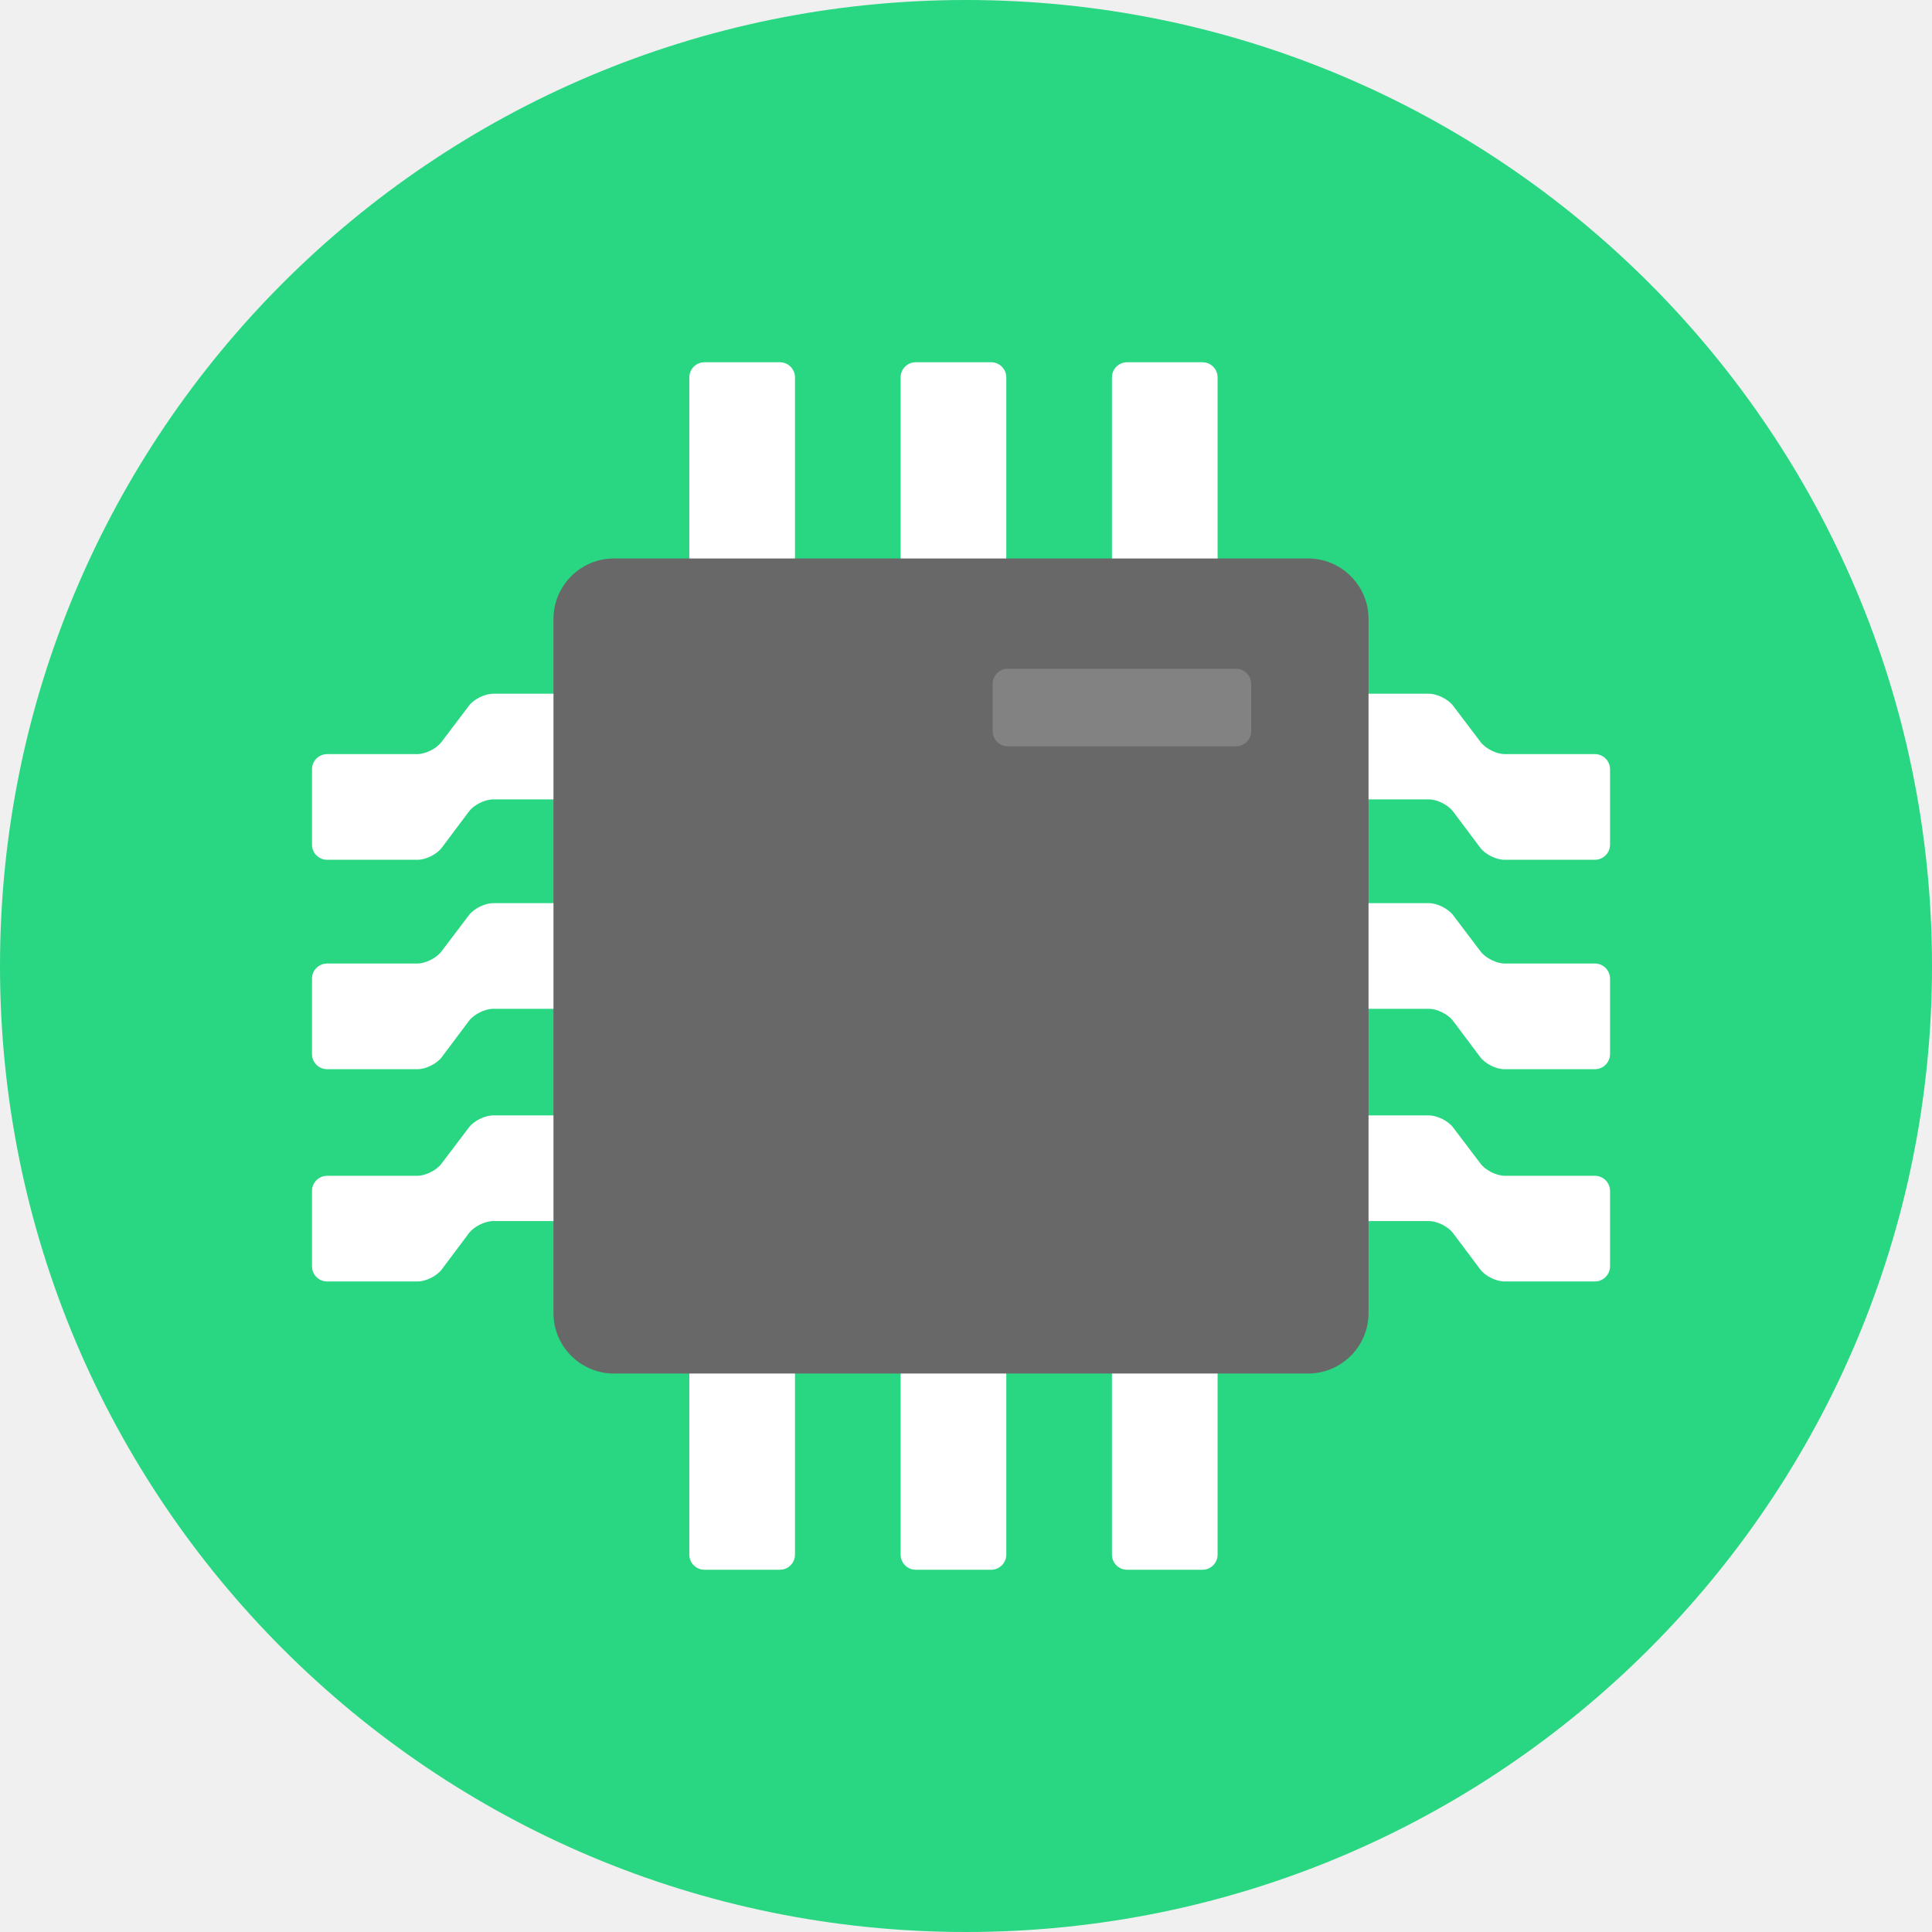
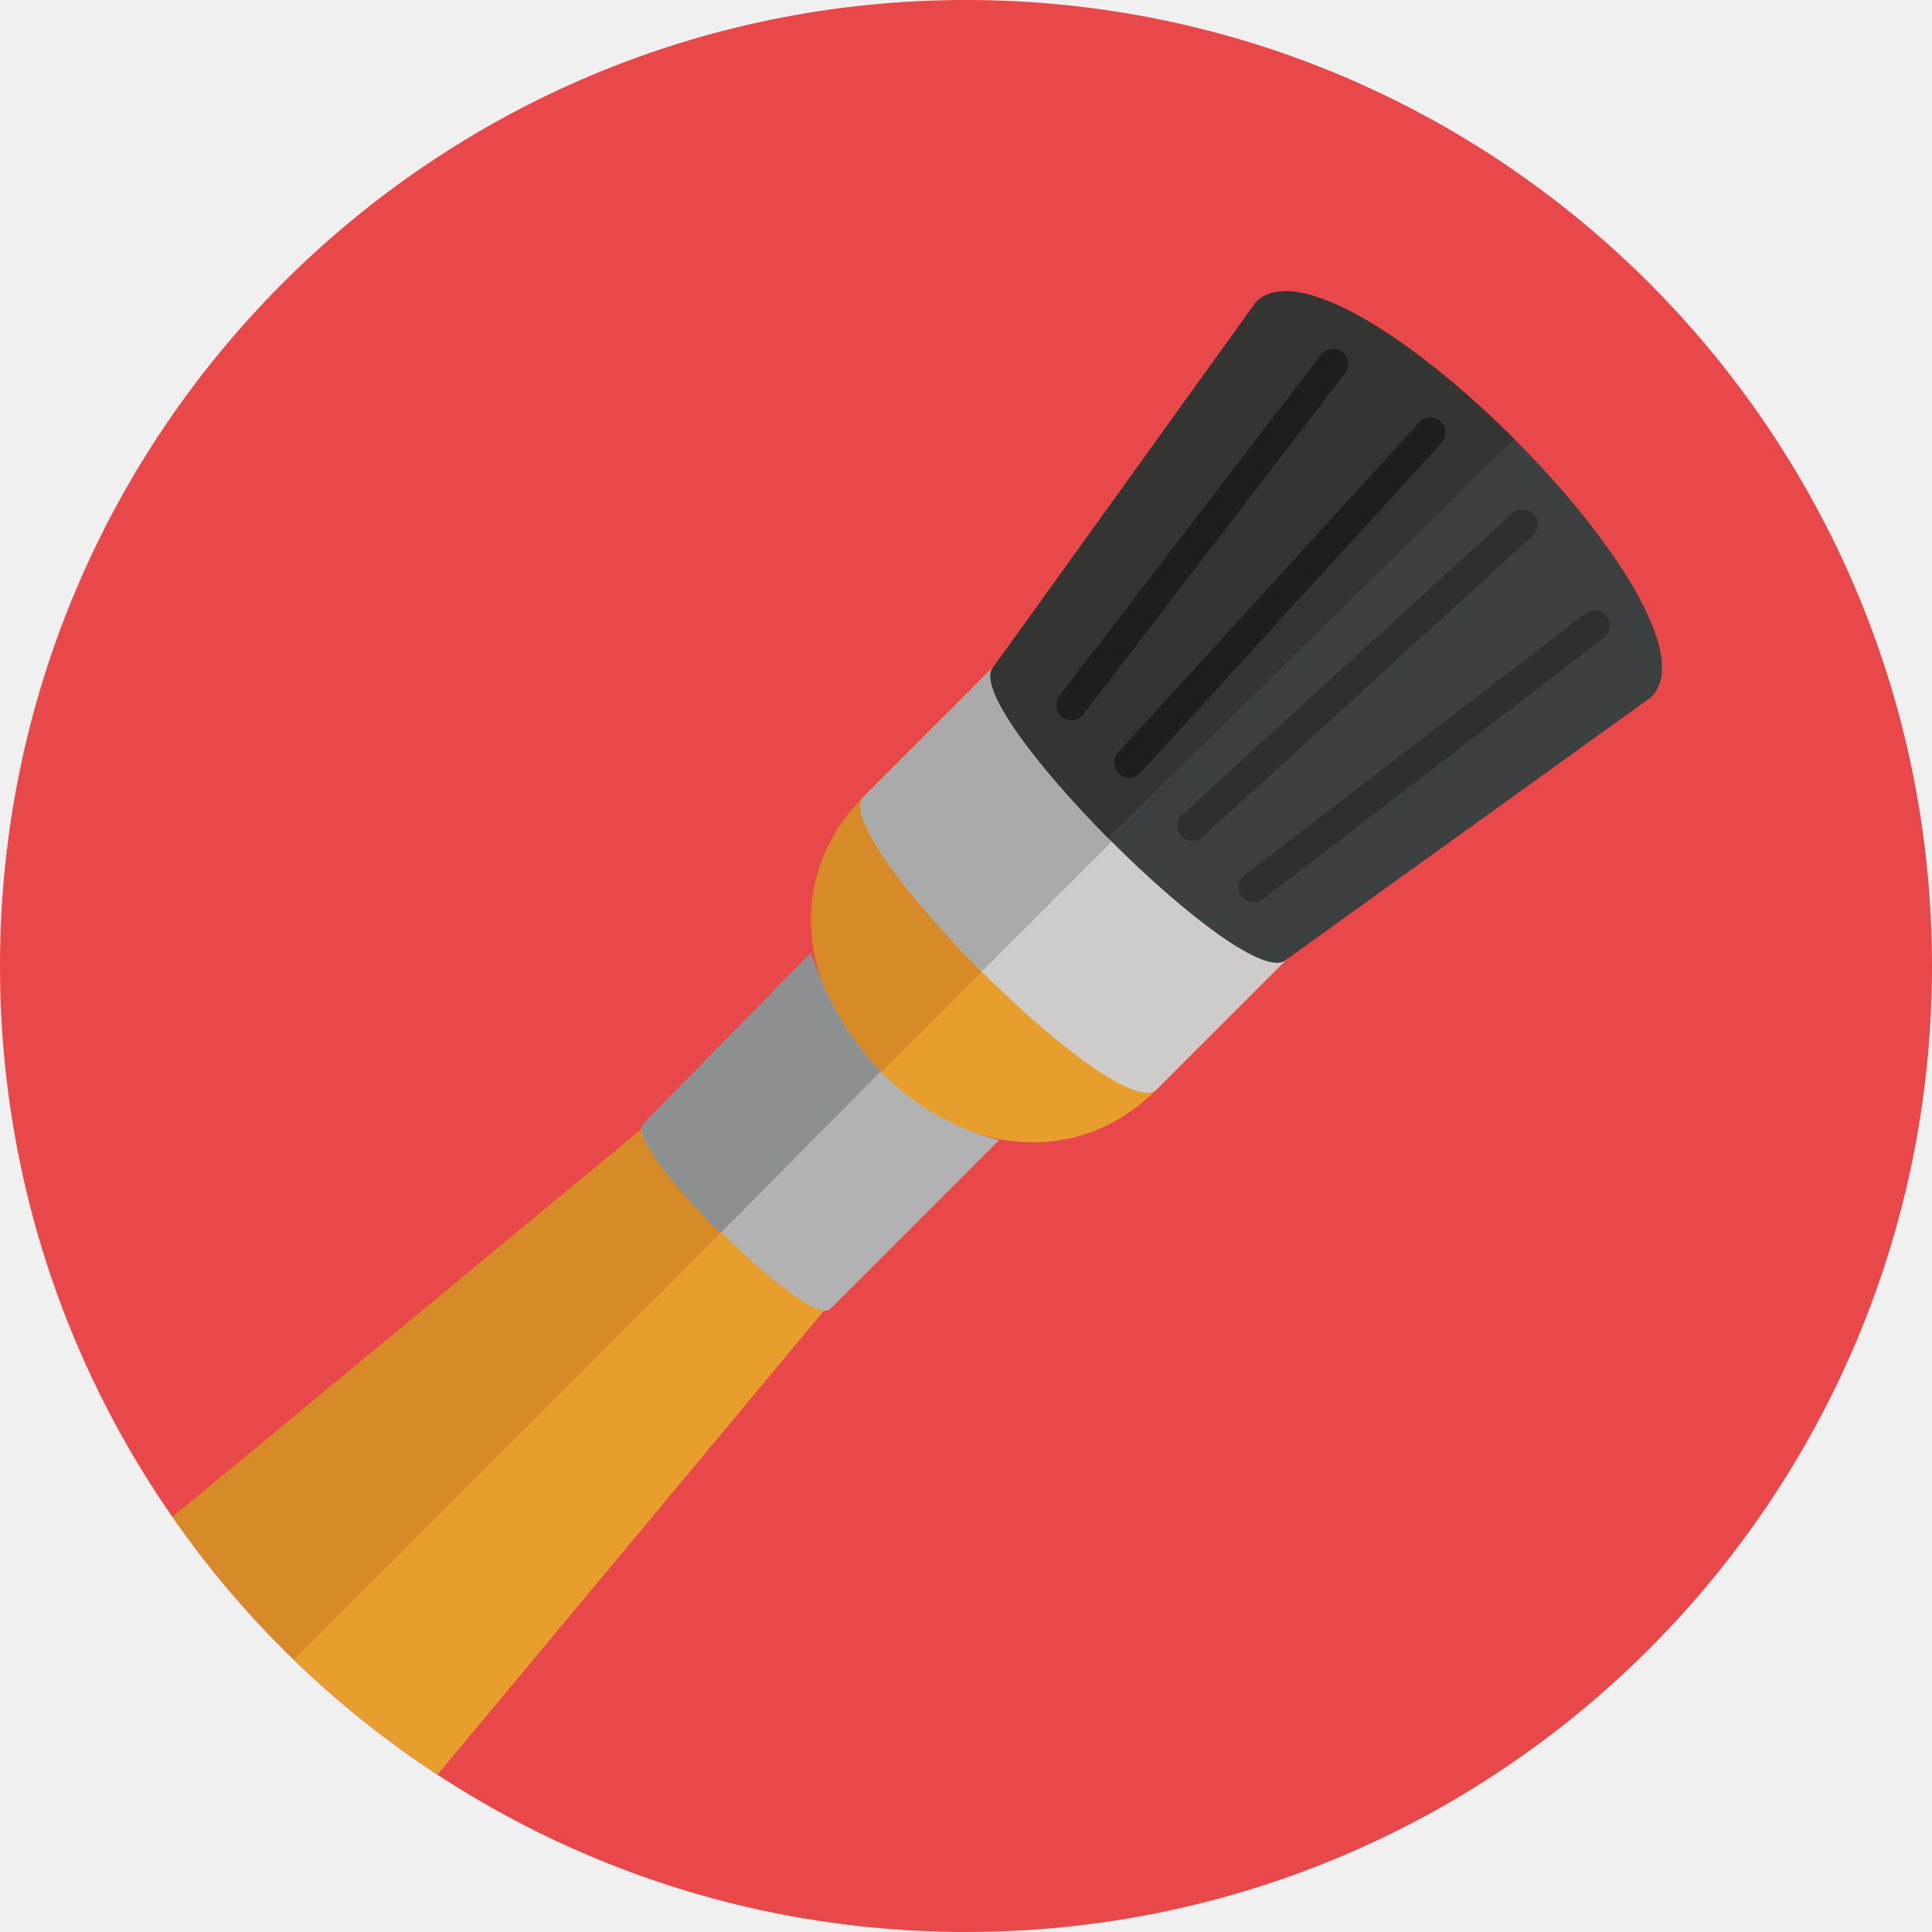
- <svg xmlns="http://www.w3.org/2000/svg" viewBox="0 0 128 128">
-   <circle cx="64" cy="64" fill="#29D682" r="64" />
-   <path d="M32.67,45.962c-0.55,0-1.272,0.358-1.604,0.797l-1.823,2.407c-0.332,0.438-1.054,0.796-1.604,0.796H21.67  c-0.55,0-1,0.45-1,1v5c0,0.55,0.45,1,1,1h6c0.55,0,1.27-0.359,1.6-0.8l1.8-2.4c0.33-0.44,1.05-0.8,1.6-0.8h5c0.55,0,1-0.45,1-1v-5  c0-0.55-0.45-1-1-1H32.67z" fill="#FFFFFF" />
+ <svg xmlns="http://www.w3.org/2000/svg" viewBox="0 0 100 100">
  <g>
    <g>
-       <path d="M52.67,25c0-0.55-0.45-1-1-1h-5c-0.55,0-1,0.45-1,1v13c0,0.55,0.45,1,1,1h5c0.55,0,1-0.45,1-1V25z" fill="#FFFFFF" />
+       <path fill="#E84849" d="M0,49.999C0,22.385,22.385,0,50,0s50,22.385,50,49.999c0,27.616-22.385,50-50,50S0,77.615,0,49.999z" />
    </g>
    <g>
-       <path d="M66.669,25c0-0.55-0.45-1-1-1h-5c-0.55,0-1,0.45-1,1v13c0,0.55,0.45,1,1,1h5c0.55,0,1-0.45,1-1V25z" fill="#FFFFFF" />
+       <path fill="none" d="M0,49.999C0,22.385,22.385,0,50,0s50,22.385,50,49.999c0,27.616-22.385,50-50,50S0,77.615,0,49.999z" />
    </g>
    <g>
-       <path d="M80.669,25c0-0.55-0.449-1-1-1h-5c-0.549,0-1,0.45-1,1v13c0,0.55,0.451,1,1,1h5c0.551,0,1-0.45,1-1V25z" fill="#FFFFFF" />
+       <g>
+         <g>
+           <g>
+             <path fill="#E79E2D" d="M59.874,56.383l16.219-16.22c4.186-4.185-0.016-6.77-4.203-10.955L15.205,85.89       c2.283,2.213,4.775,4.21,7.446,5.959l27.701-33.257C53.62,59.701,57.126,59.133,59.874,56.383z" />
+           </g>
+         </g>
+         <g>
+           <g>
+             <path fill="#D68A28" d="M15.205,85.89L71.89,29.207c-4.184-4.185-6.77-8.388-10.955-4.202l-16.218,16.22       c-2.749,2.748-3.318,6.252-2.21,9.523L8.932,78.507C10.783,81.169,12.886,83.641,15.205,85.89z" />
+           </g>
+         </g>
+       </g>
+       <g>
+         <path fill="#CDCCCB" d="M72.452,28.648c-4.186-4.187-7.331-7.828-11.517-3.642L44.717,41.225     c-1.975,1.975,13.18,17.134,15.158,15.157l16.218-16.22C80.279,35.977,76.637,32.832,72.452,28.648z" />
+       </g>
+       <g>
+         <path fill="#AAAAAA" d="M72.452,28.648c-4.186-4.187-7.331-7.828-11.517-3.642L44.717,41.225     c-0.989,0.987,2.308,5.271,6.096,9.06L72.452,28.648z" />
+       </g>
+       <g>
+         <path fill="#B2B2B2" d="M45.732,55.615c-2.775-2.775-3.761-6.29-3.761-6.29l-8.679,8.856c-1.068,1.066,8.6,10.652,9.668,9.584     l8.761-8.761C51.722,59.004,48.509,58.391,45.732,55.615z" />
+       </g>
+       <g>
+         <path fill="#8D9091" d="M45.583,55.466c-2.656-2.747-3.61-6.142-3.61-6.142l-8.68,8.857c-0.534,0.534,1.479,3.141,3.992,5.654     L45.583,55.466z" />
+       </g>
+       <g>
+         <path fill="#3D4040" d="M65.012,15.634L51.44,34.5c-1.975,1.975,13.182,17.134,15.158,15.159l18.868-13.575     C89.648,31.901,69.199,11.449,65.012,15.634z" />
+       </g>
+       <g>
+         <path fill="#343433" d="M65.012,15.634L51.44,34.5c-0.972,0.972,2.2,5.132,5.911,8.874L78.38,22.724     C73.266,17.611,67.106,13.542,65.012,15.634z" />
+       </g>
+       <g>
+         <path fill="#1D1E1E" d="M55.456,37.276c-0.167,0-0.335-0.053-0.477-0.162c-0.343-0.263-0.407-0.755-0.144-1.098l13.54-17.652     c0.262-0.344,0.755-0.408,1.097-0.146c0.344,0.263,0.408,0.755,0.146,1.099L56.078,36.97     C55.923,37.171,55.691,37.276,55.456,37.276z" />
+       </g>
+       <g>
+         <path fill="#2E2F2F" d="M64.887,46.706c-0.236,0-0.469-0.106-0.621-0.307c-0.263-0.343-0.199-0.835,0.144-1.099l17.651-13.54     c0.344-0.263,0.835-0.198,1.099,0.145c0.263,0.343,0.199,0.835-0.144,1.099L65.364,46.543     C65.222,46.653,65.054,46.706,64.887,46.706z" />
+       </g>
+       <g>
+         <path fill="#2E2F2F" d="M61.711,43.532c-0.212,0-0.424-0.086-0.578-0.255c-0.292-0.32-0.27-0.815,0.05-1.107l17.091-15.595     c0.32-0.292,0.816-0.269,1.106,0.051c0.292,0.319,0.27,0.815-0.05,1.106L62.239,43.327C62.09,43.464,61.899,43.532,61.711,43.532     z" />
+       </g>
+       <g>
+         <path fill="#1D1E1E" d="M58.445,40.264c-0.188,0-0.378-0.068-0.528-0.205c-0.32-0.292-0.343-0.788-0.05-1.106l15.594-17.091     c0.291-0.319,0.788-0.342,1.106-0.051c0.32,0.292,0.343,0.788,0.05,1.107L59.023,40.009     C58.869,40.177,58.658,40.264,58.445,40.264z" />
+       </g>
+     </g>
+     <g>
+       <path fill="none" d="M0,49.999C0,22.385,22.385,0,50,0s50,22.385,50,49.999c0,27.616-22.385,50-50,50S0,77.615,0,49.999z" />
    </g>
  </g>
-   <path d="M32.67,59.837c-0.55,0-1.272,0.358-1.604,0.797l-1.823,2.406c-0.332,0.438-1.054,0.797-1.604,0.797H21.67  c-0.55,0-1,0.449-1,1v5c0,0.549,0.45,1,1,1h6c0.55,0,1.27-0.359,1.6-0.801l1.8-2.4c0.33-0.439,1.05-0.799,1.6-0.799h5  c0.55,0,1-0.451,1-1v-5c0-0.55-0.45-1-1-1H32.67z" fill="#FFFFFF" />
-   <path d="M32.67,73.9c-0.55,0-1.272,0.357-1.604,0.797l-1.823,2.406c-0.332,0.438-1.054,0.797-1.604,0.797H21.67  c-0.55,0-1,0.449-1,1v5c0,0.549,0.45,1,1,1h6c0.55,0,1.27-0.359,1.6-0.801l1.8-2.4c0.33-0.439,1.05-0.799,1.6-0.799h5  c0.55,0,1-0.451,1-1v-5c0-0.551-0.45-1-1-1H32.67z" fill="#FFFFFF" />
-   <g>
-     <g>
-       <g>
-         <path d="M52.67,89c0-0.549-0.45-1-1-1h-5c-0.55,0-1,0.451-1,1v14c0,0.551,0.45,1,1,1h5c0.55,0,1-0.449,1-1V89z" fill="#FFFFFF" />
-       </g>
-       <g>
-         <path d="M66.669,89c0-0.549-0.45-1-1-1h-5c-0.55,0-1,0.451-1,1v14c0,0.551,0.45,1,1,1h5c0.55,0,1-0.449,1-1V89z" fill="#FFFFFF" />
-       </g>
-       <g>
-         <path d="M80.669,89c0-0.549-0.449-1-1-1h-5c-0.549,0-1,0.451-1,1v14c0,0.551,0.451,1,1,1h5c0.551,0,1-0.449,1-1     V89z" fill="#FFFFFF" />
-       </g>
-     </g>
-     <path d="M94.669,45.962c0.551,0,1.272,0.358,1.604,0.797l1.823,2.407c0.332,0.438,1.055,0.796,1.604,0.796h5.969   c0.551,0,1,0.45,1,1v5c0,0.55-0.449,1-1,1h-6c-0.549,0-1.27-0.36-1.6-0.8l-1.8-2.4c-0.33-0.439-1.05-0.8-1.601-0.8h-5   c-0.549,0-1-0.45-1-1v-5c0-0.55,0.451-1,1-1H94.669z" fill="#FFFFFF" />
-     <path d="M94.669,59.837c0.551,0,1.272,0.358,1.604,0.797l1.823,2.406c0.332,0.438,1.055,0.797,1.604,0.797h5.969   c0.551,0,1,0.449,1,1v5c0,0.549-0.449,1-1,1h-6c-0.549,0-1.27-0.361-1.6-0.801l-1.8-2.4c-0.33-0.439-1.05-0.799-1.601-0.799h-5   c-0.549,0-1-0.451-1-1v-5c0-0.55,0.451-1,1-1H94.669z" fill="#FFFFFF" />
-     <path d="M94.669,73.9c0.551,0,1.272,0.357,1.604,0.797l1.823,2.406c0.332,0.438,1.055,0.797,1.604,0.797h5.969   c0.551,0,1,0.449,1,1v5c0,0.549-0.449,1-1,1h-6c-0.549,0-1.27-0.361-1.6-0.801l-1.8-2.4c-0.33-0.439-1.05-0.799-1.601-0.799h-5   c-0.549,0-1-0.451-1-1v-5c0-0.551,0.451-1,1-1H94.669z" fill="#FFFFFF" />
-   </g>
-   <path d="M90.669,41v46c0,2.201-1.799,4-4,4h-46c-2.2,0-4-1.799-4-4V41c0-2.2,1.8-4,4-4h46  C88.871,37,90.669,38.8,90.669,41z" fill="#686868" />
-   <path d="M82.892,48.444c0,0.55-0.451,1-1,1H66.765c-0.549,0-1-0.45-1-1v-3.137c0-0.55,0.45-1,1-1h15.127  c0.549,0,1,0.45,1,1V48.444z" fill="#828282" />
</svg>
